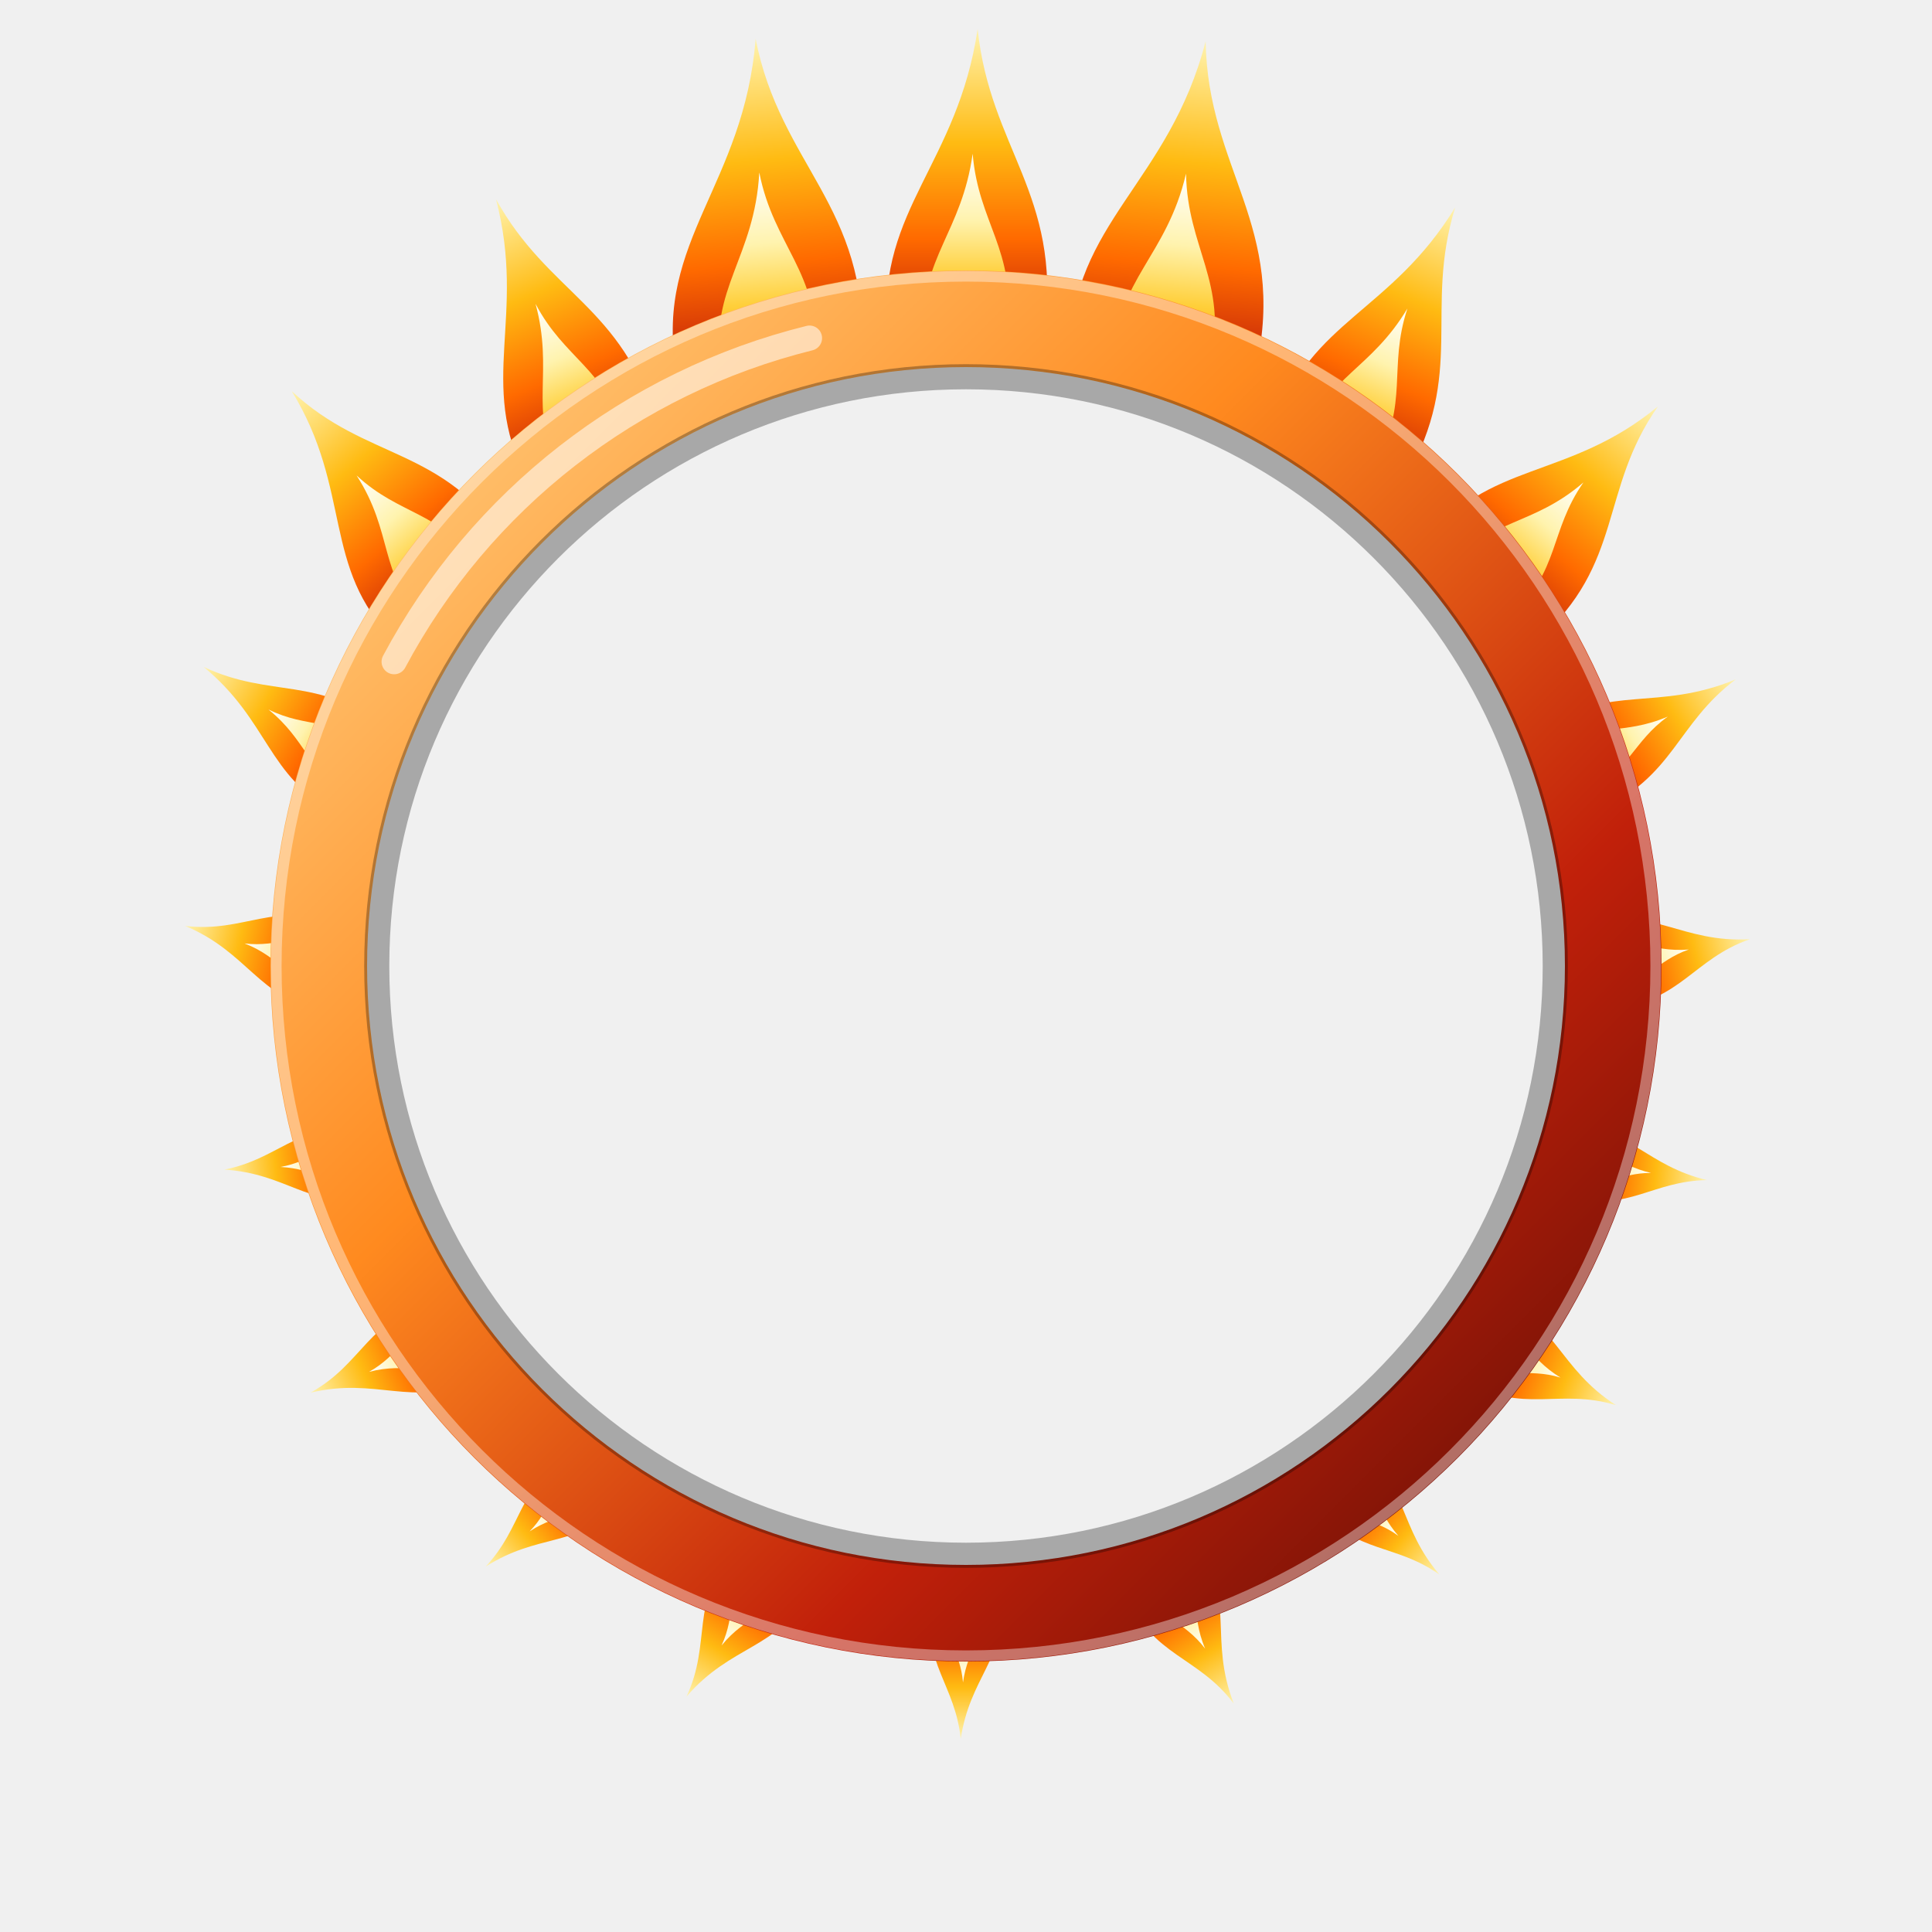
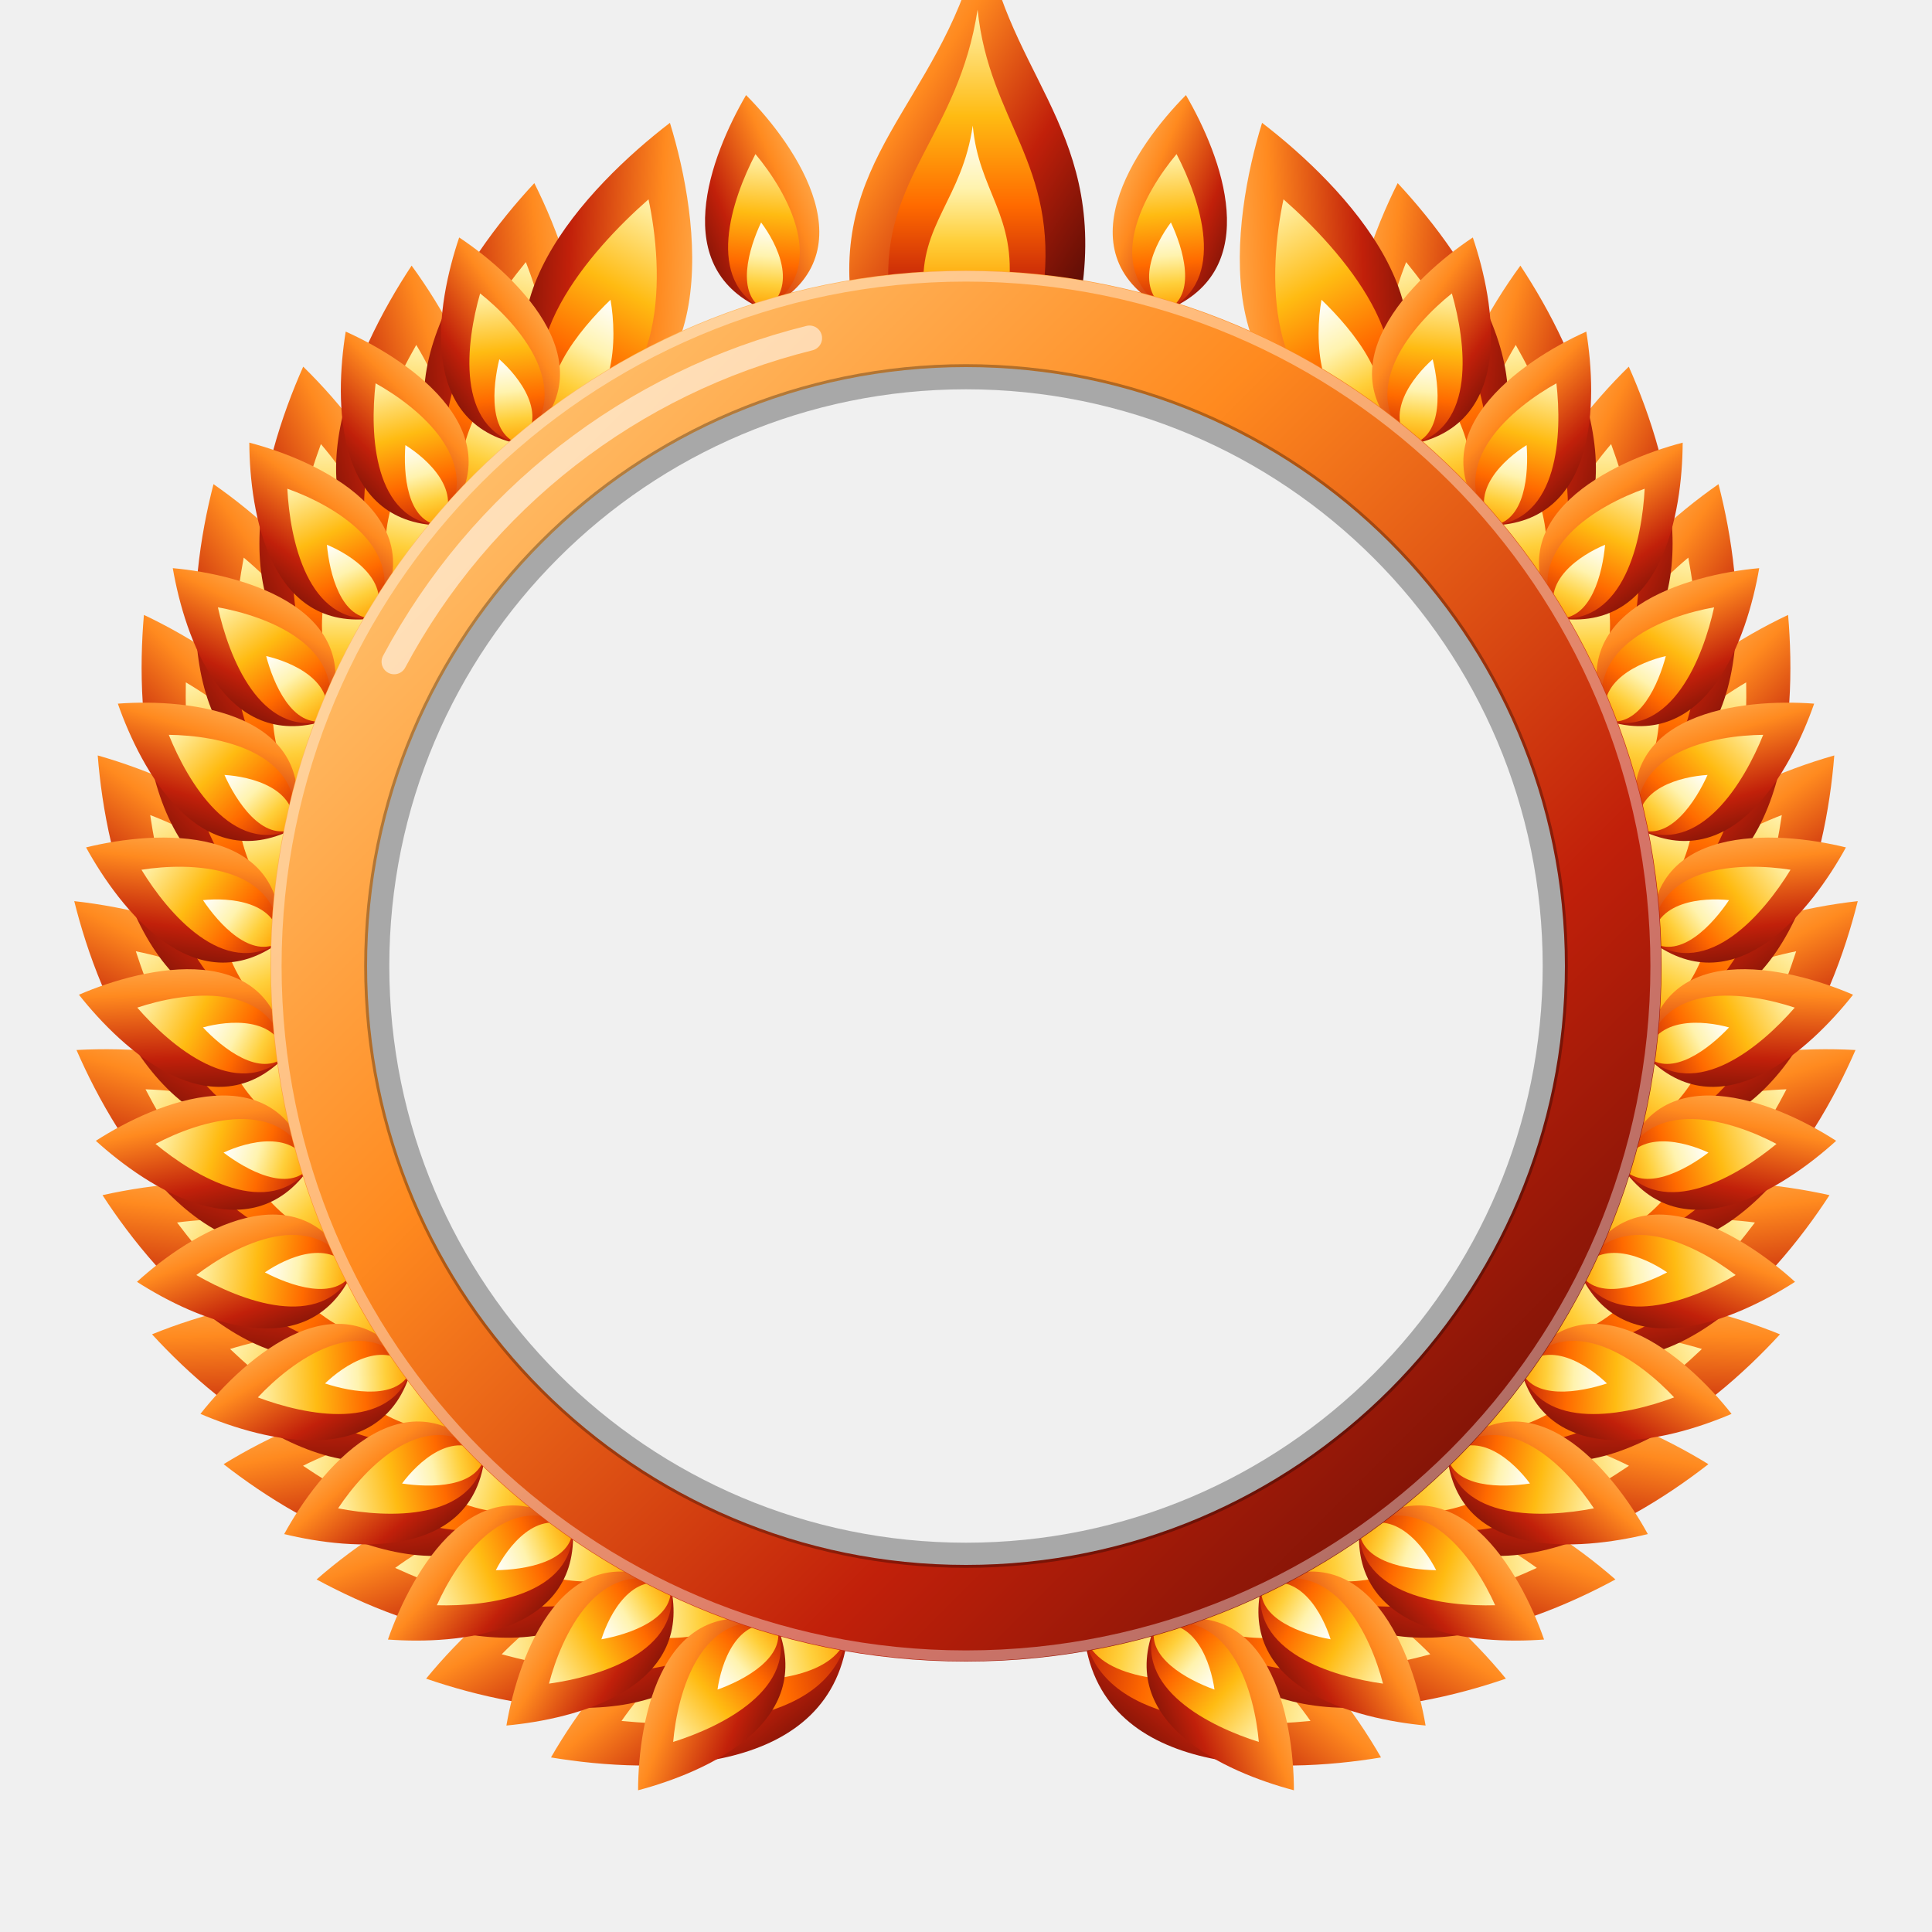
<svg xmlns="http://www.w3.org/2000/svg" viewBox="0 0 200 200">
  <defs>
    <linearGradient id="g" x1="0" y1="0" x2="1" y2="1">
      <stop offset="0" stop-color="#ffd58a" />
      <stop offset="0.38" stop-color="#ff8a1f" />
      <stop offset="0.7" stop-color="#c1200a" />
      <stop offset="1" stop-color="#5a0d05" />
    </linearGradient>
    <linearGradient id="gv" x1="0" y1="0" x2="0" y2="1">
      <stop offset="0" stop-color="#fff3ae" />
      <stop offset="0.38" stop-color="#ffbb12" />
      <stop offset="0.7" stop-color="#ff6a00" />
      <stop offset="1" stop-color="#c1200a" />
    </linearGradient>
    <linearGradient id="gr" x1="0" y1="0" x2="1" y2="1">
      <stop offset="0" stop-color="#c1200a" />
      <stop offset="0.38" stop-color="#ff6a00" />
      <stop offset="0.7" stop-color="#ffbb12" />
      <stop offset="1" stop-color="#fff3ae" />
    </linearGradient>
    <linearGradient id="in" x1="0" y1="0" x2="0" y2="1">
      <stop offset="0" stop-color="#ffffff" />
      <stop offset="0.38" stop-color="#fff3ae" />
      <stop offset="0.7" stop-color="#ffcf3a" />
      <stop offset="1" stop-color="#ffa000" />
    </linearGradient>
    <linearGradient id="gold" x1="0" y1="0" x2="1" y2="1">
      <stop offset="0" stop-color="#fff3b0" />
      <stop offset="0.38" stop-color="#ffd23f" />
      <stop offset="0.7" stop-color="#e0a100" />
      <stop offset="1" stop-color="#9a6a00" />
    </linearGradient>
+     <g id="t2">
+       <path d="M0 0C14.3 -5 9.5 -23.1 5.2 -33C-2.4 -25.7 -14.3 -9.9 0 0Z" fill="url(#g)" />
+       <path d="M0 0C9 -3.8 6 -17.5 3.3 -25C-1.5 -19.5 -9 -7.5 0 0Z" fill="url(#gv)" />
+       <path d="M0 0C4.5 -2.1 3 -9.8 1.7 -14C-0.8 -10.9 -4.5 -4.2 0 0Z" fill="url(#in)" />
+     </g>
    <g id="t1">
-       <path d="M-7 0C-7.7 -9.6 -0.7 -13.2 1.1 -24C2.1 -14.4 8.4 -10.8 7 0Z" fill="url(#gv)" />
-       <path d="M-3.6 0C-4 -5.6 -0.4 -7.7 0.5 -14C1.1 -8.4 4.3 -6.3 3.6 0Z" fill="url(#in)" />
+       <path d="M0 0C10.5 -3.3 7 -15.4 3.9 -22C-1.8 -17.2 -10.5 -6.6 0 0Z" fill="url(#g)" />
+       <path d="M0 0C6.6 -2.4 4.4 -11.2 2.4 -16C-1.1 -12.5 -6.6 -4.8 0 0Z" fill="url(#gv)" />
+       <path d="M0 0C3.3 -1.3 2.2 -6.3 1.2 -9C-0.6 -7 -3.3 -2.7 0 0Z" fill="url(#in)" />
    </g>
-     <g id="t2">
-       <path d="M-9.5 0C-10.5 -14.4 -1 -19.8 1.4 -36C2.9 -21.6 11.4 -16.2 9.5 0Z" fill="url(#gv)" />
-       <path d="M-5 0C-5.5 -8.4 -0.5 -11.6 0.8 -21C1.5 -12.6 6 -9.5 5 0Z" fill="url(#in)" />
+     <g id="fl">
+       <path d="M-12 0C-13.2 -15.2 -1.2 -20.9 1.8 -38C3.6 -22.8 14.4 -17.1 12 0Z" fill="url(#g)" />
+       <path d="M-8 0C-8.8 -11.6 -0.8 -16 1.2 -29C2.4 -17.4 9.6 -13.1 8 0Z" fill="url(#gv)" />
+       <path d="M-4.4 0C-4.8 -6.8 -0.4 -9.4 0.7 -17C1.3 -10.2 5.3 -7.7 4.4 0Z" fill="url(#in)" />
    </g>
  </defs>
-   <use href="#t2" transform="translate(100 34) rotate(0) scale(0.8611111)" />
-   <use href="#t1" transform="translate(120.4 37.2) rotate(5) scale(1.382698)" />
-   <use href="#t2" transform="translate(138.8 46.6) rotate(23) scale(0.7709247)" />
-   <use href="#t1" transform="translate(153.4 61.2) rotate(41) scale(1.099649)" />
-   <use href="#t2" transform="translate(162.8 79.6) rotate(59) scale(0.5348136)" />
-   <use href="#t1" transform="translate(166 100) rotate(77) scale(0.6416667)" />
-   <use href="#t2" transform="translate(162.8 120.4) rotate(95) scale(0.3888889)" />
-   <use href="#t1" transform="translate(153.4 138.8) rotate(113) scale(0.6416667)" />
-   <use href="#t2" transform="translate(138.8 153.4) rotate(131) scale(0.3888889)" />
-   <use href="#t1" transform="translate(120.4 162.8) rotate(149) scale(0.6416667)" />
-   <use href="#t2" transform="translate(100 166) rotate(180) scale(0.3888889)" />
-   <use href="#t1" transform="translate(79.6 162.8) rotate(211) scale(0.6416667)" />
-   <use href="#t2" transform="translate(61.2 153.4) rotate(229) scale(0.3888889)" />
-   <use href="#t1" transform="translate(46.6 138.8) rotate(247) scale(0.6416667)" />
-   <use href="#t2" transform="translate(37.2 120.4) rotate(265) scale(0.3888889)" />
-   <use href="#t1" transform="translate(34 100) rotate(283) scale(0.6416667)" />
-   <use href="#t2" transform="translate(37.2 79.6) rotate(301) scale(0.5348136)" />
-   <use href="#t1" transform="translate(46.6 61.2) rotate(319) scale(1.099649)" />
-   <use href="#t2" transform="translate(61.2 46.6) rotate(337) scale(0.7709247)" />
-   <use href="#t1" transform="translate(79.6 37.2) rotate(355) scale(1.382698)" />
+   <use href="#t2" transform="translate(112.2 168.9) rotate(104)" />
+   <use href="#t2" transform="translate(87.8 168.9) rotate(256) scale(-1 1)" />
+   <use href="#t2" transform="translate(123.4 166) rotate(94.5)" />
+   <use href="#t2" transform="translate(76.6 166) rotate(265.5) scale(-1 1)" />
+   <use href="#t2" transform="translate(133.9 161.2) rotate(85)" />
+   <use href="#t2" transform="translate(66.1 161.2) rotate(275) scale(-1 1)" />
+   <use href="#t2" transform="translate(143.6 154.8) rotate(75.5)" />
+   <use href="#t2" transform="translate(56.4 154.8) rotate(284.5) scale(-1 1)" />
+   <use href="#t2" transform="translate(152 146.8) rotate(66)" />
+   <use href="#t2" transform="translate(48 146.8) rotate(294) scale(-1 1)" />
+   <use href="#t2" transform="translate(159 137.6) rotate(56.5)" />
+   <use href="#t2" transform="translate(41 137.6) rotate(303.5) scale(-1 1)" />
+   <use href="#t2" transform="translate(164.4 127.4) rotate(47)" />
+   <use href="#t2" transform="translate(35.6 127.4) rotate(313) scale(-1 1)" />
+   <use href="#t2" transform="translate(168.1 116.3) rotate(37.5)" />
+   <use href="#t2" transform="translate(31.9 116.3) rotate(322.5) scale(-1 1)" />
+   <use href="#t2" transform="translate(169.8 104.9) rotate(28)" />
+   <use href="#t2" transform="translate(30.2 104.9) rotate(332) scale(-1 1)" />
+   <use href="#t2" transform="translate(169.7 93.3) rotate(18.5)" />
+   <use href="#t2" transform="translate(30.3 93.3) rotate(341.5) scale(-1 1)" />
+   <use href="#t2" transform="translate(167.6 81.9) rotate(9)" />
+   <use href="#t2" transform="translate(32.4 81.9) rotate(351) scale(-1 1)" />
+   <use href="#t2" transform="translate(163.7 71) rotate(-0.5)" />
+   <use href="#t2" transform="translate(36.3 71) rotate(360.5) scale(-1 1)" />
+   <use href="#t2" transform="translate(158 60.9) rotate(-10)" />
+   <use href="#t2" transform="translate(42 60.9) rotate(370) scale(-1 1)" />
+   <use href="#t2" transform="translate(150.8 51.8) rotate(-19.5)" />
+   <use href="#t2" transform="translate(49.2 51.8) rotate(379.5) scale(-1 1)" />
+   <use href="#t2" transform="translate(142.1 44.1) rotate(-29)" />
+   <use href="#t2" transform="translate(57.9 44.1) rotate(389) scale(-1 1)" />
+   <use href="#t1" transform="translate(119.6 168.2) rotate(130)" />
+   <use href="#t1" transform="translate(80.4 168.2) rotate(230) scale(-1 1)" />
+   <use href="#t1" transform="translate(130.6 164.1) rotate(120.5)" />
+   <use href="#t1" transform="translate(69.4 164.1) rotate(239.5) scale(-1 1)" />
+   <use href="#t1" transform="translate(140.7 158.2) rotate(111)" />
+   <use href="#t1" transform="translate(59.3 158.2) rotate(249) scale(-1 1)" />
+   <use href="#t1" transform="translate(149.8 150.6) rotate(101.5)" />
+   <use href="#t1" transform="translate(50.2 150.6) rotate(258.5) scale(-1 1)" />
+   <use href="#t1" transform="translate(157.4 141.7) rotate(92)" />
+   <use href="#t1" transform="translate(42.6 141.7) rotate(268) scale(-1 1)" />
+   <use href="#t1" transform="translate(163.5 131.7) rotate(82.5)" />
+   <use href="#t1" transform="translate(36.5 131.7) rotate(277.5) scale(-1 1)" />
+   <use href="#t1" transform="translate(167.9 120.8) rotate(73)" />
+   <use href="#t1" transform="translate(32.1 120.8) rotate(287) scale(-1 1)" />
+   <use href="#t1" transform="translate(170.4 109.3) rotate(63.5)" />
+   <use href="#t1" transform="translate(29.6 109.3) rotate(296.5) scale(-1 1)" />
+   <use href="#t1" transform="translate(171 97.5) rotate(54)" />
+   <use href="#t1" transform="translate(29 97.5) rotate(306) scale(-1 1)" />
+   <use href="#t1" transform="translate(169.6 85.8) rotate(44.5)" />
+   <use href="#t1" transform="translate(30.4 85.8) rotate(315.5) scale(-1 1)" />
+   <use href="#t1" transform="translate(166.3 74.6) rotate(35)" />
+   <use href="#t1" transform="translate(33.7 74.6) rotate(325) scale(-1 1)" />
+   <use href="#t1" transform="translate(161.2 64) rotate(25.5)" />
+   <use href="#t1" transform="translate(38.8 64) rotate(334.5) scale(-1 1)" />
+   <use href="#t1" transform="translate(154.4 54.4) rotate(16)" />
+   <use href="#t1" transform="translate(45.6 54.4) rotate(344) scale(-1 1)" />
+   <use href="#t1" transform="translate(146.1 46) rotate(6.5)" />
+   <use href="#t1" transform="translate(53.9 46) rotate(353.5) scale(-1 1)" />
+   <use href="#fl" transform="translate(100 30) rotate(0)" />
+   <use href="#t1" transform="translate(120.8 32.1) rotate(-5)" />
+   <use href="#t1" transform="translate(79.2 32.1) rotate(365) scale(-1 1)" />
  <circle cx="100" cy="100" r="67" fill="none" stroke="url(#g)" stroke-width="10" />
  <circle cx="100" cy="100" r="61" fill="none" stroke="#000" stroke-opacity=".3" stroke-width="2.6" />
  <circle cx="100" cy="100" r="71.4" fill="none" stroke="#fff" stroke-opacity=".38" stroke-width="1.1" />
  <path d="M40.8 68.5A67 67 0 0 1 83.8 35" fill="none" stroke="#fff" stroke-opacity=".55" stroke-width="2.6" stroke-linecap="round" />
</svg>
